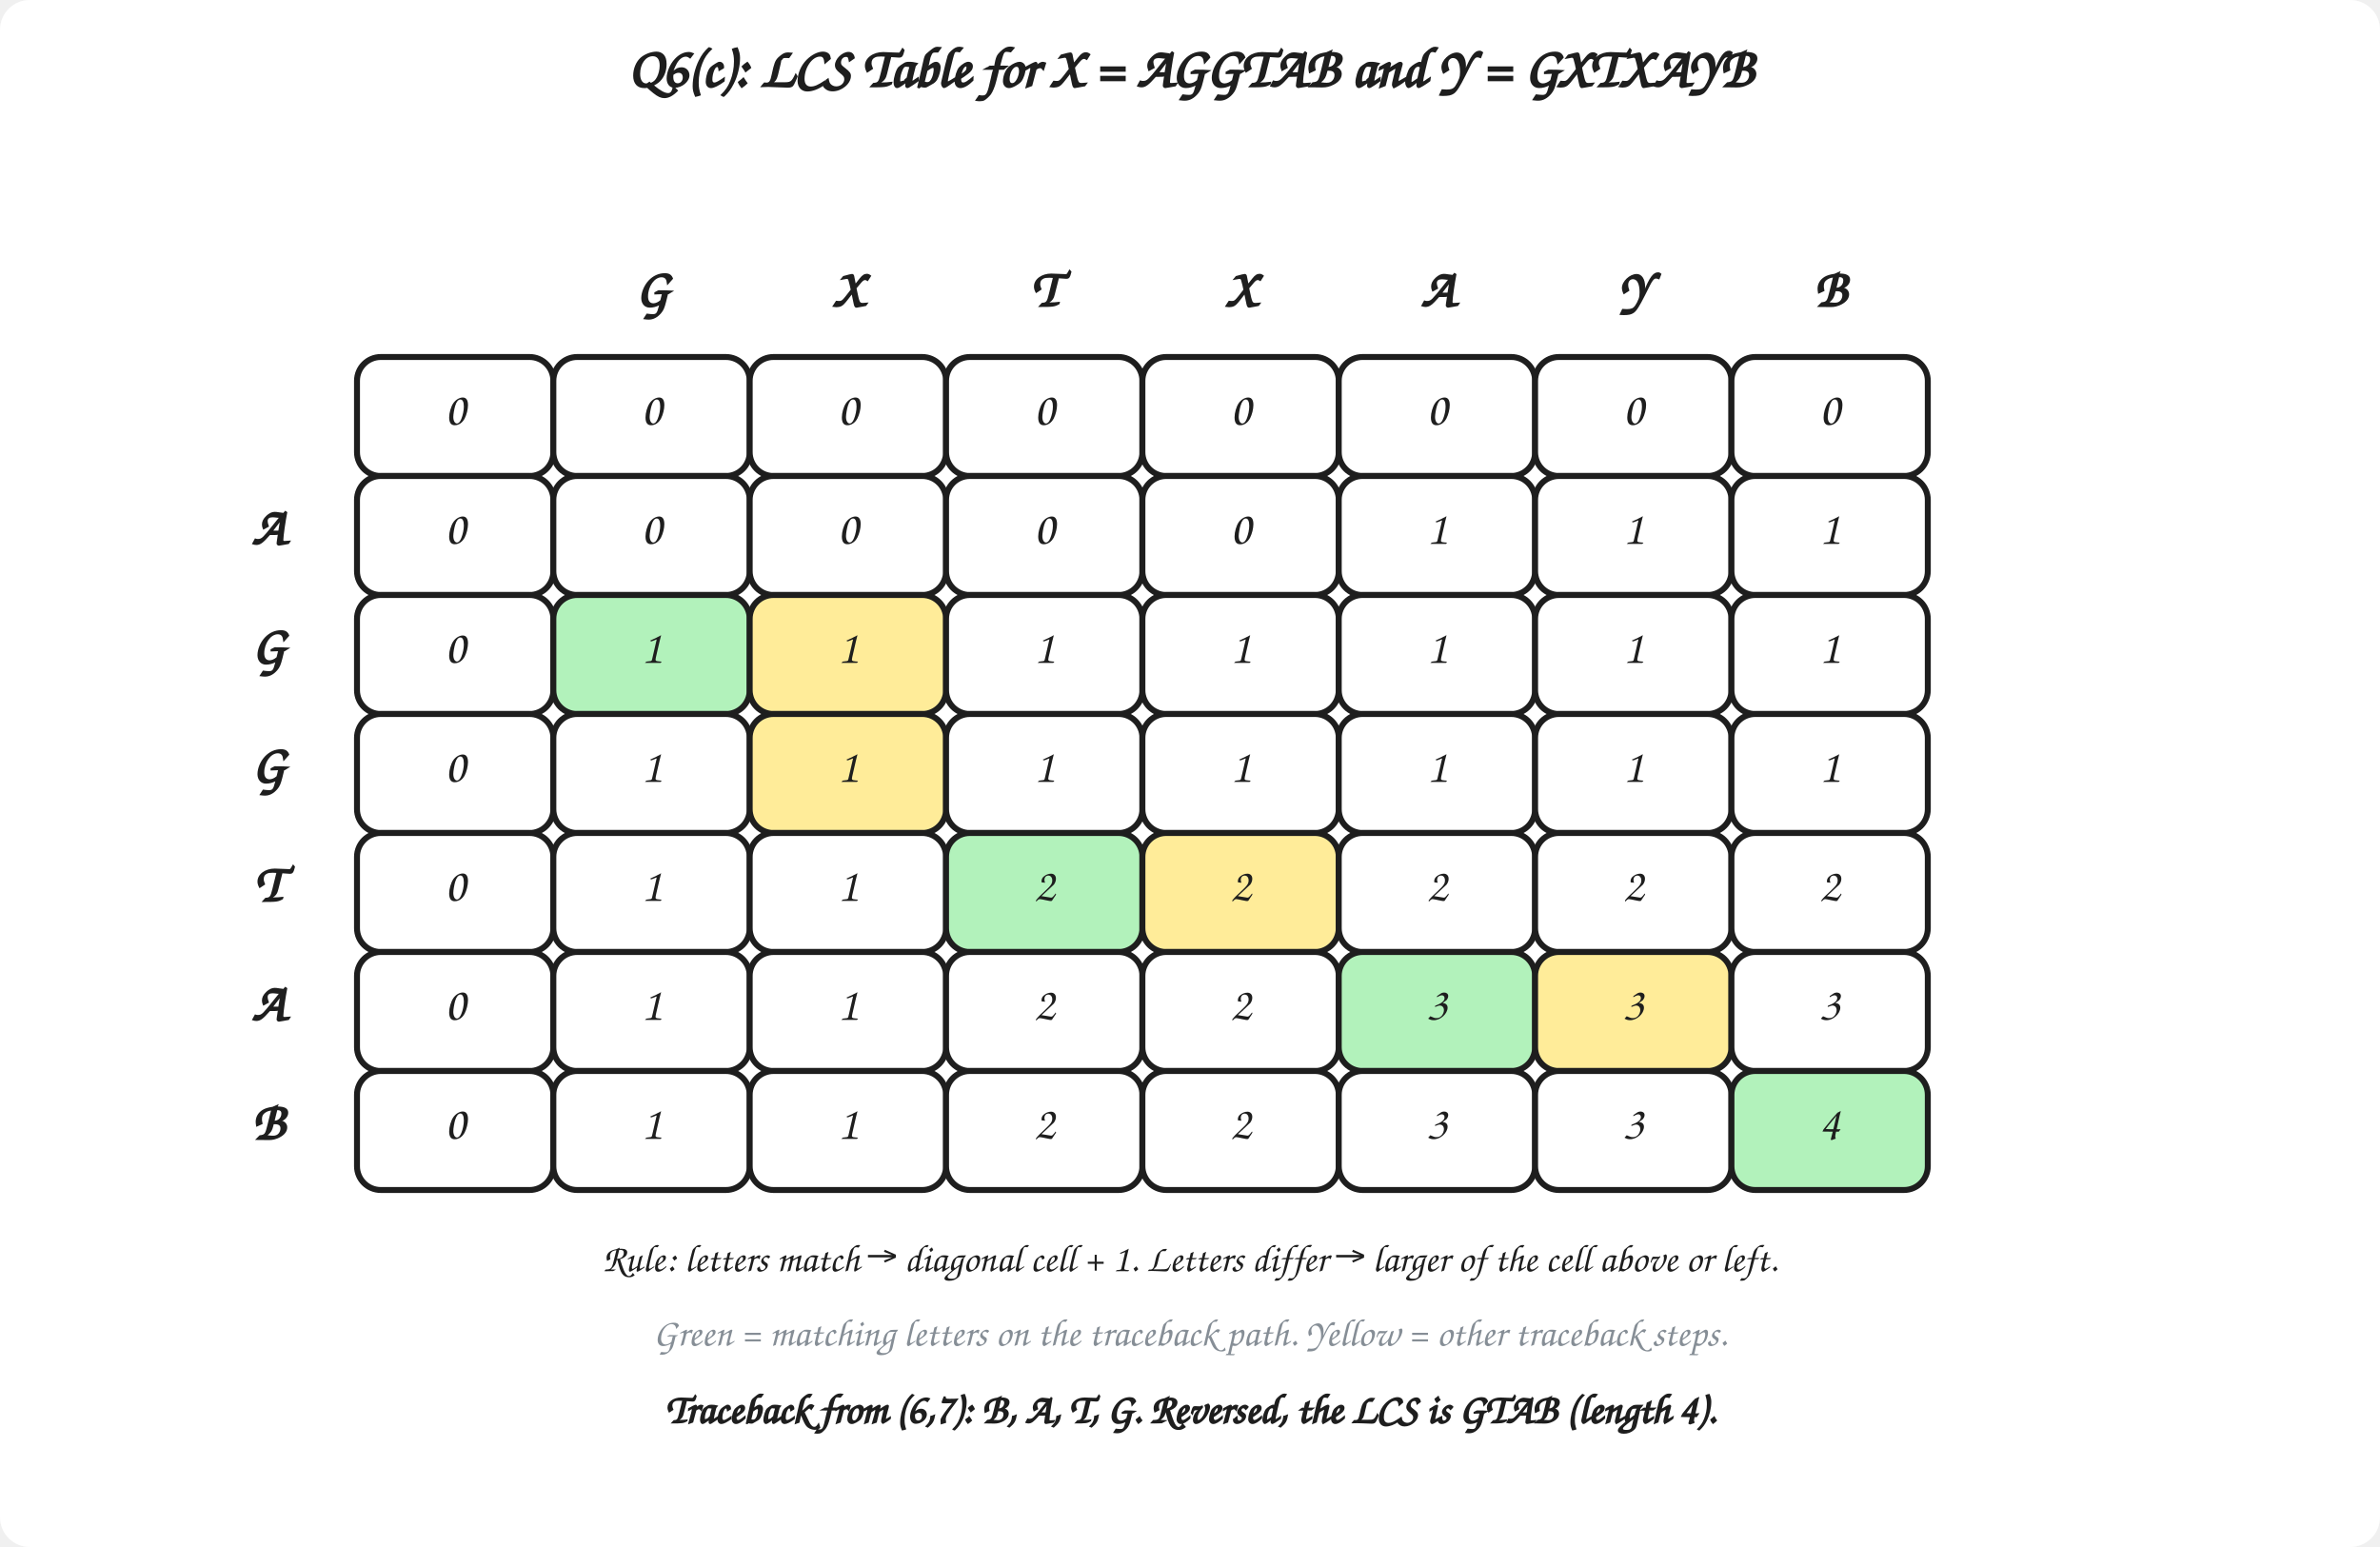
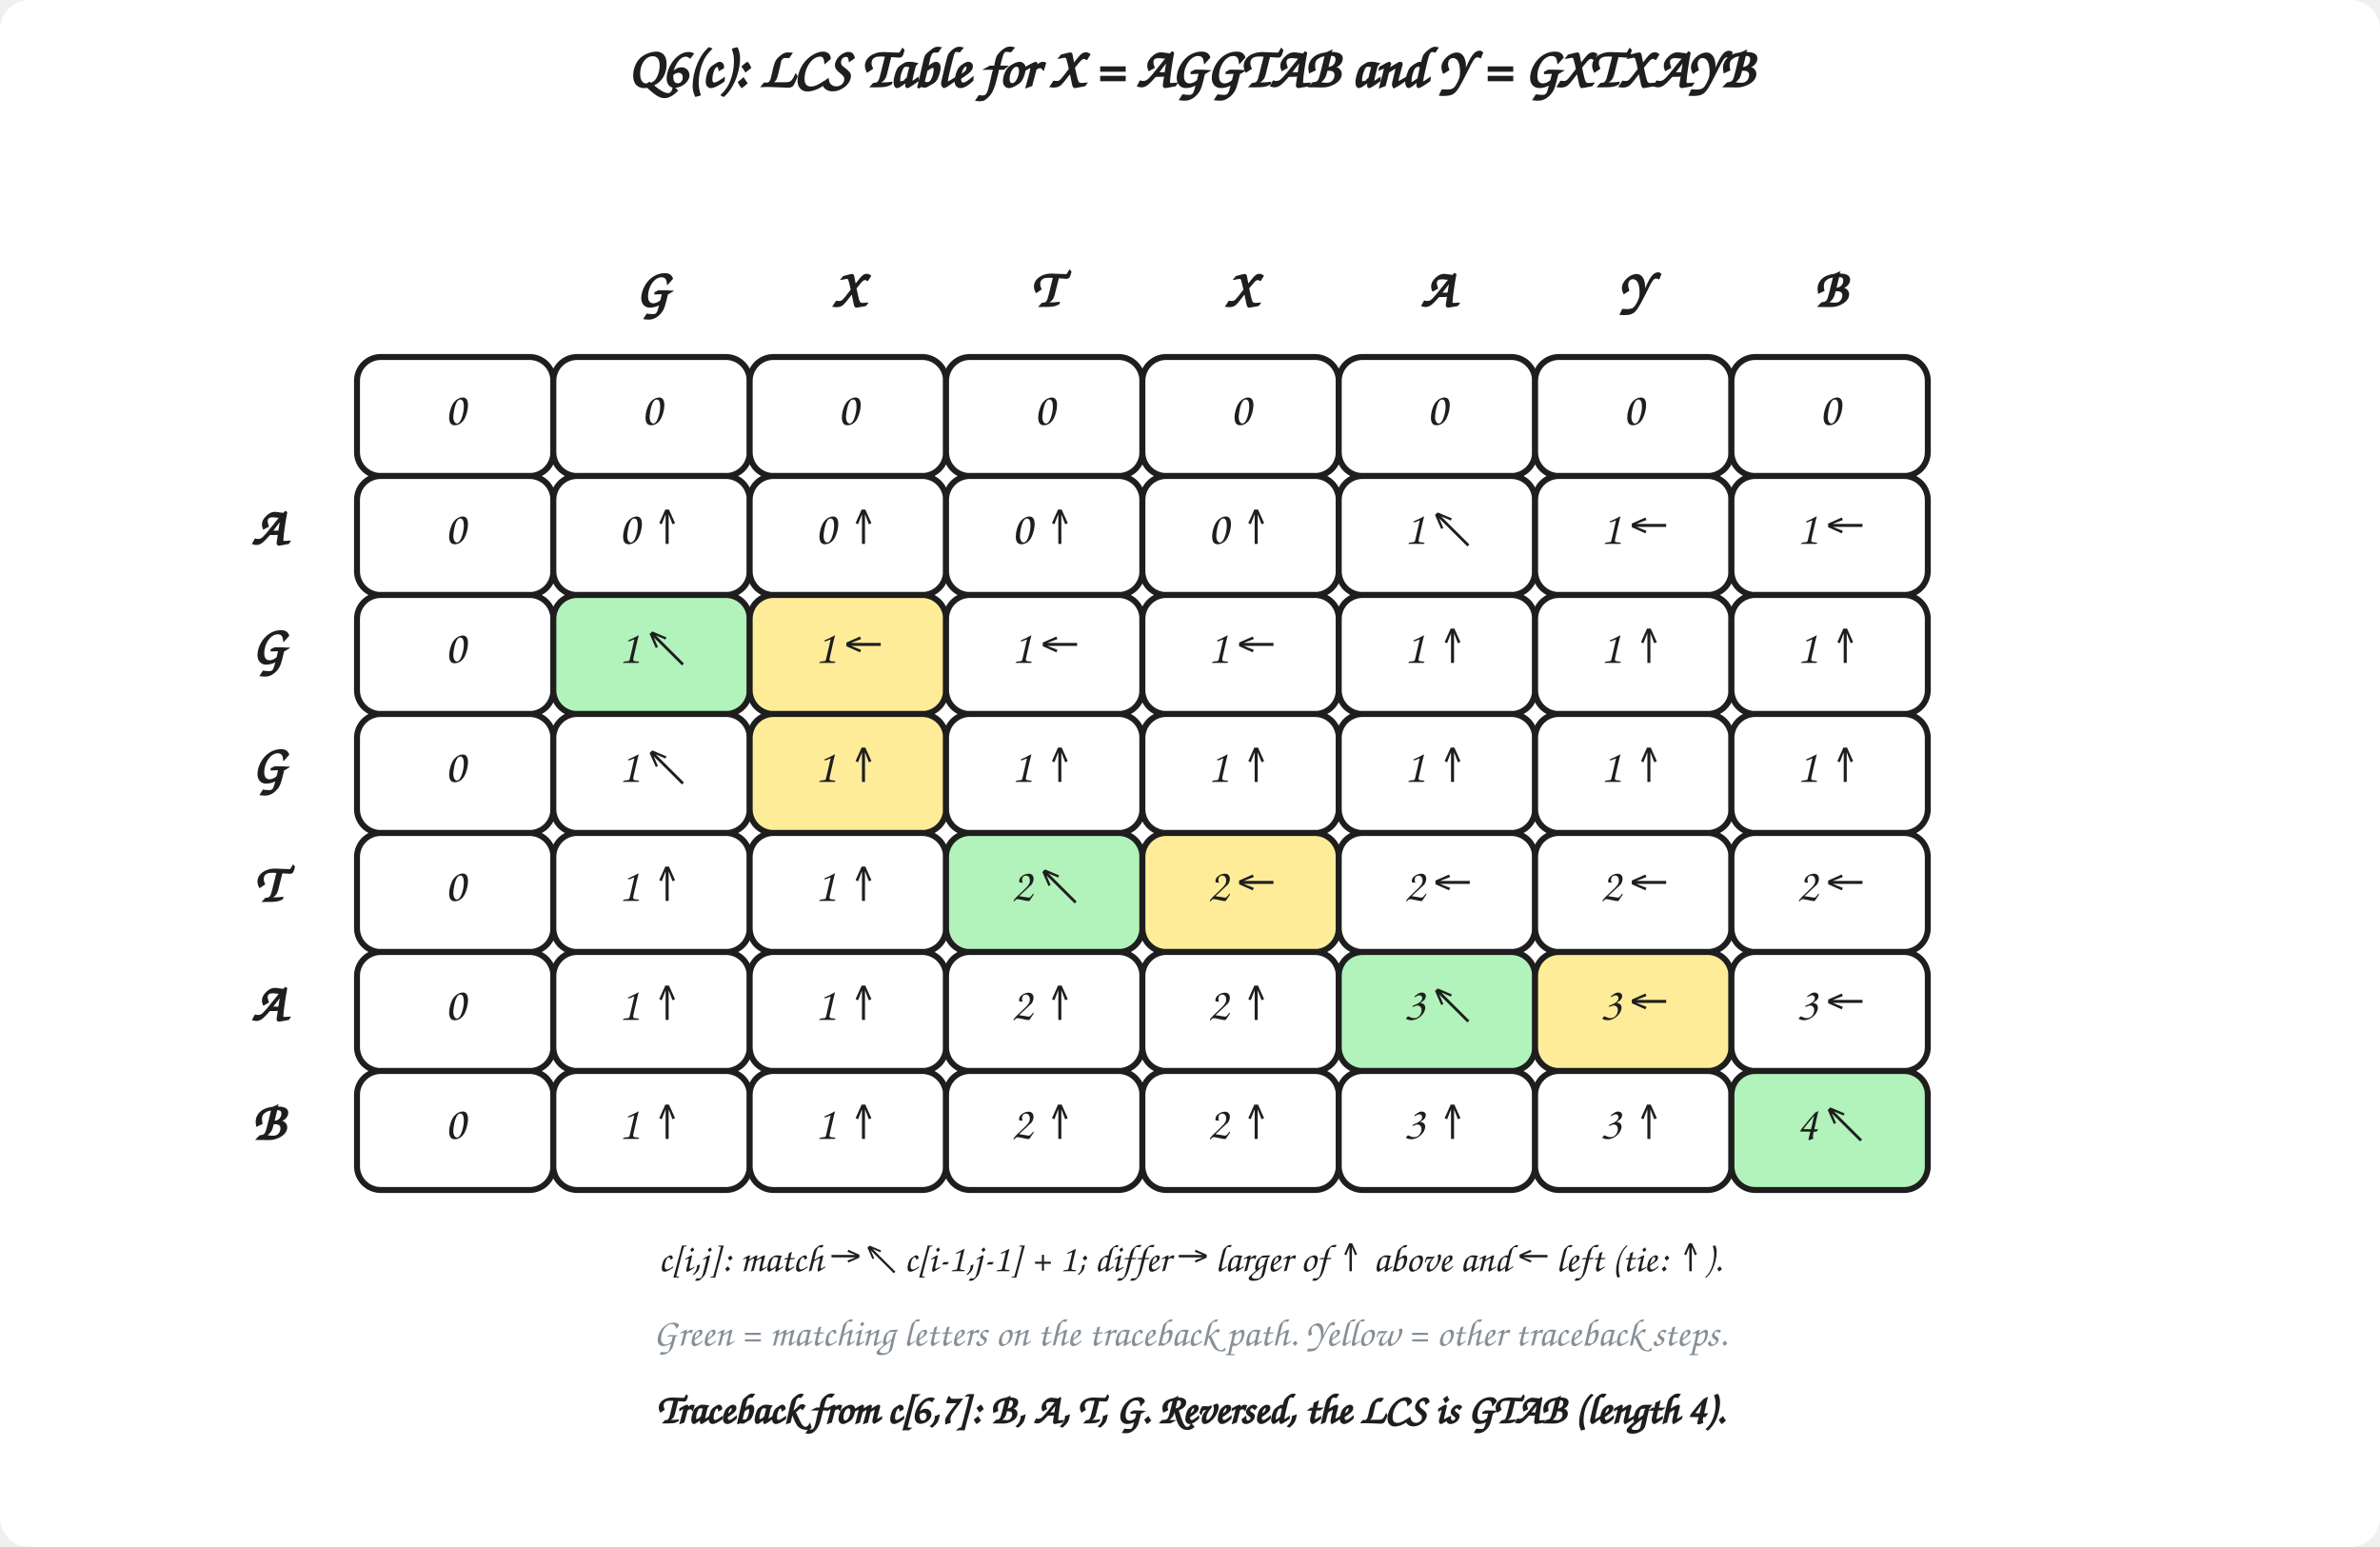
<svg xmlns="http://www.w3.org/2000/svg" width="800" height="520" viewBox="0 0 800 520" role="img" aria-label="Q6(c): LCS dynamic programming table">
  <defs>
    <marker id="arrow" markerWidth="10" markerHeight="10" refX="8" refY="5" orient="auto">
      <path d="M0,0 L10,5 L0,10 z" fill="#1e1e1e" />
    </marker>
  </defs>
  <rect width="800" height="520" fill="#ffffff" rx="10" />
  <g font-family="&quot;Segoe Print&quot;, &quot;Bradley Hand&quot;, Chilanka, &quot;Comic Sans MS&quot;, &quot;Comic Neue&quot;, cursive" dominant-baseline="central">
    <text x="400" y="26.0" text-anchor="middle" font-size="19" fill="#1e1e1e" font-weight="bold">Q6(c): LCS Table for X = AGGTAB and Y = GXTXAYB</text>
    <text x="219" y="100.0" text-anchor="middle" font-size="18" fill="#1e1e1e" font-weight="bold">G</text>
    <text x="285" y="100.0" text-anchor="middle" font-size="18" fill="#1e1e1e" font-weight="bold">X</text>
    <text x="351" y="100.0" text-anchor="middle" font-size="18" fill="#1e1e1e" font-weight="bold">T</text>
    <text x="417" y="100.0" text-anchor="middle" font-size="18" fill="#1e1e1e" font-weight="bold">X</text>
    <text x="483" y="100.0" text-anchor="middle" font-size="18" fill="#1e1e1e" font-weight="bold">A</text>
    <text x="549" y="100.0" text-anchor="middle" font-size="18" fill="#1e1e1e" font-weight="bold">Y</text>
    <text x="615" y="100.0" text-anchor="middle" font-size="18" fill="#1e1e1e" font-weight="bold">B</text>
    <rect x="120" y="120" width="66" height="40" rx="8" fill="#ffffff" stroke="#1e1e1e" stroke-width="2" />
    <text x="153" y="140.0" text-anchor="middle" font-size="16" fill="#1e1e1e">0</text>
    <rect x="186" y="120" width="66" height="40" rx="8" fill="#ffffff" stroke="#1e1e1e" stroke-width="2" />
    <text x="219" y="140.0" text-anchor="middle" font-size="16" fill="#1e1e1e">0</text>
    <rect x="252" y="120" width="66" height="40" rx="8" fill="#ffffff" stroke="#1e1e1e" stroke-width="2" />
    <text x="285" y="140.0" text-anchor="middle" font-size="16" fill="#1e1e1e">0</text>
    <rect x="318" y="120" width="66" height="40" rx="8" fill="#ffffff" stroke="#1e1e1e" stroke-width="2" />
    <text x="351" y="140.0" text-anchor="middle" font-size="16" fill="#1e1e1e">0</text>
    <rect x="384" y="120" width="66" height="40" rx="8" fill="#ffffff" stroke="#1e1e1e" stroke-width="2" />
    <text x="417" y="140.0" text-anchor="middle" font-size="16" fill="#1e1e1e">0</text>
    <rect x="450" y="120" width="66" height="40" rx="8" fill="#ffffff" stroke="#1e1e1e" stroke-width="2" />
    <text x="483" y="140.0" text-anchor="middle" font-size="16" fill="#1e1e1e">0</text>
    <rect x="516" y="120" width="66" height="40" rx="8" fill="#ffffff" stroke="#1e1e1e" stroke-width="2" />
    <text x="549" y="140.0" text-anchor="middle" font-size="16" fill="#1e1e1e">0</text>
    <rect x="582" y="120" width="66" height="40" rx="8" fill="#ffffff" stroke="#1e1e1e" stroke-width="2" />
    <text x="615" y="140.0" text-anchor="middle" font-size="16" fill="#1e1e1e">0</text>
    <text x="90" y="180.0" text-anchor="middle" font-size="18" fill="#1e1e1e" font-weight="bold">A</text>
    <rect x="120" y="160" width="66" height="40" rx="8" fill="#ffffff" stroke="#1e1e1e" stroke-width="2" />
    <text x="153" y="180.0" text-anchor="middle" font-size="16" fill="#1e1e1e">0</text>
    <rect x="186" y="160" width="66" height="40" rx="8" fill="#ffffff" stroke="#1e1e1e" stroke-width="2" />
-     <text x="219" y="180.0" text-anchor="middle" font-size="16" fill="#1e1e1e">0</text>
+     <text x="219" y="180.0" text-anchor="middle" font-size="16" fill="#1e1e1e">0 ↑</text>
    <rect x="252" y="160" width="66" height="40" rx="8" fill="#ffffff" stroke="#1e1e1e" stroke-width="2" />
-     <text x="285" y="180.0" text-anchor="middle" font-size="16" fill="#1e1e1e">0</text>
+     <text x="285" y="180.0" text-anchor="middle" font-size="16" fill="#1e1e1e">0 ↑</text>
    <rect x="318" y="160" width="66" height="40" rx="8" fill="#ffffff" stroke="#1e1e1e" stroke-width="2" />
-     <text x="351" y="180.0" text-anchor="middle" font-size="16" fill="#1e1e1e">0</text>
+     <text x="351" y="180.0" text-anchor="middle" font-size="16" fill="#1e1e1e">0 ↑</text>
    <rect x="384" y="160" width="66" height="40" rx="8" fill="#ffffff" stroke="#1e1e1e" stroke-width="2" />
-     <text x="417" y="180.0" text-anchor="middle" font-size="16" fill="#1e1e1e">0</text>
+     <text x="417" y="180.0" text-anchor="middle" font-size="16" fill="#1e1e1e">0 ↑</text>
    <rect x="450" y="160" width="66" height="40" rx="8" fill="#ffffff" stroke="#1e1e1e" stroke-width="2" />
-     <text x="483" y="180.0" text-anchor="middle" font-size="16" fill="#1e1e1e">1</text>
+     <text x="483" y="180.0" text-anchor="middle" font-size="16" fill="#1e1e1e">1 ↖</text>
    <rect x="516" y="160" width="66" height="40" rx="8" fill="#ffffff" stroke="#1e1e1e" stroke-width="2" />
-     <text x="549" y="180.0" text-anchor="middle" font-size="16" fill="#1e1e1e">1</text>
+     <text x="549" y="180.0" text-anchor="middle" font-size="16" fill="#1e1e1e">1 ←</text>
    <rect x="582" y="160" width="66" height="40" rx="8" fill="#ffffff" stroke="#1e1e1e" stroke-width="2" />
-     <text x="615" y="180.0" text-anchor="middle" font-size="16" fill="#1e1e1e">1</text>
+     <text x="615" y="180.0" text-anchor="middle" font-size="16" fill="#1e1e1e">1 ←</text>
    <text x="90" y="220.0" text-anchor="middle" font-size="18" fill="#1e1e1e" font-weight="bold">G</text>
    <rect x="120" y="200" width="66" height="40" rx="8" fill="#ffffff" stroke="#1e1e1e" stroke-width="2" />
    <text x="153" y="220.0" text-anchor="middle" font-size="16" fill="#1e1e1e">0</text>
    <rect x="186" y="200" width="66" height="40" rx="8" fill="#b2f2bb" stroke="#1e1e1e" stroke-width="2" />
-     <text x="219" y="220.0" text-anchor="middle" font-size="16" fill="#1e1e1e">1</text>
+     <text x="219" y="220.0" text-anchor="middle" font-size="16" fill="#1e1e1e">1 ↖</text>
    <rect x="252" y="200" width="66" height="40" rx="8" fill="#ffec99" stroke="#1e1e1e" stroke-width="2" />
-     <text x="285" y="220.0" text-anchor="middle" font-size="16" fill="#1e1e1e">1</text>
+     <text x="285" y="220.0" text-anchor="middle" font-size="16" fill="#1e1e1e">1 ←</text>
    <rect x="318" y="200" width="66" height="40" rx="8" fill="#ffffff" stroke="#1e1e1e" stroke-width="2" />
-     <text x="351" y="220.0" text-anchor="middle" font-size="16" fill="#1e1e1e">1</text>
+     <text x="351" y="220.0" text-anchor="middle" font-size="16" fill="#1e1e1e">1 ←</text>
    <rect x="384" y="200" width="66" height="40" rx="8" fill="#ffffff" stroke="#1e1e1e" stroke-width="2" />
-     <text x="417" y="220.0" text-anchor="middle" font-size="16" fill="#1e1e1e">1</text>
+     <text x="417" y="220.0" text-anchor="middle" font-size="16" fill="#1e1e1e">1 ←</text>
    <rect x="450" y="200" width="66" height="40" rx="8" fill="#ffffff" stroke="#1e1e1e" stroke-width="2" />
-     <text x="483" y="220.0" text-anchor="middle" font-size="16" fill="#1e1e1e">1</text>
+     <text x="483" y="220.0" text-anchor="middle" font-size="16" fill="#1e1e1e">1 ↑</text>
    <rect x="516" y="200" width="66" height="40" rx="8" fill="#ffffff" stroke="#1e1e1e" stroke-width="2" />
-     <text x="549" y="220.0" text-anchor="middle" font-size="16" fill="#1e1e1e">1</text>
+     <text x="549" y="220.0" text-anchor="middle" font-size="16" fill="#1e1e1e">1 ↑</text>
    <rect x="582" y="200" width="66" height="40" rx="8" fill="#ffffff" stroke="#1e1e1e" stroke-width="2" />
-     <text x="615" y="220.0" text-anchor="middle" font-size="16" fill="#1e1e1e">1</text>
+     <text x="615" y="220.0" text-anchor="middle" font-size="16" fill="#1e1e1e">1 ↑</text>
    <text x="90" y="260.0" text-anchor="middle" font-size="18" fill="#1e1e1e" font-weight="bold">G</text>
    <rect x="120" y="240" width="66" height="40" rx="8" fill="#ffffff" stroke="#1e1e1e" stroke-width="2" />
    <text x="153" y="260.0" text-anchor="middle" font-size="16" fill="#1e1e1e">0</text>
    <rect x="186" y="240" width="66" height="40" rx="8" fill="#ffffff" stroke="#1e1e1e" stroke-width="2" />
-     <text x="219" y="260.0" text-anchor="middle" font-size="16" fill="#1e1e1e">1</text>
+     <text x="219" y="260.0" text-anchor="middle" font-size="16" fill="#1e1e1e">1 ↖</text>
    <rect x="252" y="240" width="66" height="40" rx="8" fill="#ffec99" stroke="#1e1e1e" stroke-width="2" />
-     <text x="285" y="260.0" text-anchor="middle" font-size="16" fill="#1e1e1e">1</text>
+     <text x="285" y="260.0" text-anchor="middle" font-size="16" fill="#1e1e1e">1 ↑</text>
    <rect x="318" y="240" width="66" height="40" rx="8" fill="#ffffff" stroke="#1e1e1e" stroke-width="2" />
-     <text x="351" y="260.0" text-anchor="middle" font-size="16" fill="#1e1e1e">1</text>
+     <text x="351" y="260.0" text-anchor="middle" font-size="16" fill="#1e1e1e">1 ↑</text>
    <rect x="384" y="240" width="66" height="40" rx="8" fill="#ffffff" stroke="#1e1e1e" stroke-width="2" />
-     <text x="417" y="260.0" text-anchor="middle" font-size="16" fill="#1e1e1e">1</text>
+     <text x="417" y="260.0" text-anchor="middle" font-size="16" fill="#1e1e1e">1 ↑</text>
    <rect x="450" y="240" width="66" height="40" rx="8" fill="#ffffff" stroke="#1e1e1e" stroke-width="2" />
-     <text x="483" y="260.0" text-anchor="middle" font-size="16" fill="#1e1e1e">1</text>
+     <text x="483" y="260.0" text-anchor="middle" font-size="16" fill="#1e1e1e">1 ↑</text>
    <rect x="516" y="240" width="66" height="40" rx="8" fill="#ffffff" stroke="#1e1e1e" stroke-width="2" />
-     <text x="549" y="260.0" text-anchor="middle" font-size="16" fill="#1e1e1e">1</text>
+     <text x="549" y="260.0" text-anchor="middle" font-size="16" fill="#1e1e1e">1 ↑</text>
    <rect x="582" y="240" width="66" height="40" rx="8" fill="#ffffff" stroke="#1e1e1e" stroke-width="2" />
-     <text x="615" y="260.0" text-anchor="middle" font-size="16" fill="#1e1e1e">1</text>
+     <text x="615" y="260.0" text-anchor="middle" font-size="16" fill="#1e1e1e">1 ↑</text>
    <text x="90" y="300.0" text-anchor="middle" font-size="18" fill="#1e1e1e" font-weight="bold">T</text>
    <rect x="120" y="280" width="66" height="40" rx="8" fill="#ffffff" stroke="#1e1e1e" stroke-width="2" />
    <text x="153" y="300.0" text-anchor="middle" font-size="16" fill="#1e1e1e">0</text>
    <rect x="186" y="280" width="66" height="40" rx="8" fill="#ffffff" stroke="#1e1e1e" stroke-width="2" />
-     <text x="219" y="300.0" text-anchor="middle" font-size="16" fill="#1e1e1e">1</text>
+     <text x="219" y="300.0" text-anchor="middle" font-size="16" fill="#1e1e1e">1 ↑</text>
    <rect x="252" y="280" width="66" height="40" rx="8" fill="#ffffff" stroke="#1e1e1e" stroke-width="2" />
-     <text x="285" y="300.0" text-anchor="middle" font-size="16" fill="#1e1e1e">1</text>
+     <text x="285" y="300.0" text-anchor="middle" font-size="16" fill="#1e1e1e">1 ↑</text>
    <rect x="318" y="280" width="66" height="40" rx="8" fill="#b2f2bb" stroke="#1e1e1e" stroke-width="2" />
-     <text x="351" y="300.0" text-anchor="middle" font-size="16" fill="#1e1e1e">2</text>
+     <text x="351" y="300.0" text-anchor="middle" font-size="16" fill="#1e1e1e">2 ↖</text>
    <rect x="384" y="280" width="66" height="40" rx="8" fill="#ffec99" stroke="#1e1e1e" stroke-width="2" />
-     <text x="417" y="300.0" text-anchor="middle" font-size="16" fill="#1e1e1e">2</text>
+     <text x="417" y="300.0" text-anchor="middle" font-size="16" fill="#1e1e1e">2 ←</text>
    <rect x="450" y="280" width="66" height="40" rx="8" fill="#ffffff" stroke="#1e1e1e" stroke-width="2" />
-     <text x="483" y="300.0" text-anchor="middle" font-size="16" fill="#1e1e1e">2</text>
+     <text x="483" y="300.0" text-anchor="middle" font-size="16" fill="#1e1e1e">2 ←</text>
    <rect x="516" y="280" width="66" height="40" rx="8" fill="#ffffff" stroke="#1e1e1e" stroke-width="2" />
-     <text x="549" y="300.0" text-anchor="middle" font-size="16" fill="#1e1e1e">2</text>
+     <text x="549" y="300.0" text-anchor="middle" font-size="16" fill="#1e1e1e">2 ←</text>
    <rect x="582" y="280" width="66" height="40" rx="8" fill="#ffffff" stroke="#1e1e1e" stroke-width="2" />
-     <text x="615" y="300.0" text-anchor="middle" font-size="16" fill="#1e1e1e">2</text>
+     <text x="615" y="300.0" text-anchor="middle" font-size="16" fill="#1e1e1e">2 ←</text>
    <text x="90" y="340.0" text-anchor="middle" font-size="18" fill="#1e1e1e" font-weight="bold">A</text>
    <rect x="120" y="320" width="66" height="40" rx="8" fill="#ffffff" stroke="#1e1e1e" stroke-width="2" />
    <text x="153" y="340.0" text-anchor="middle" font-size="16" fill="#1e1e1e">0</text>
    <rect x="186" y="320" width="66" height="40" rx="8" fill="#ffffff" stroke="#1e1e1e" stroke-width="2" />
-     <text x="219" y="340.0" text-anchor="middle" font-size="16" fill="#1e1e1e">1</text>
+     <text x="219" y="340.0" text-anchor="middle" font-size="16" fill="#1e1e1e">1 ↑</text>
    <rect x="252" y="320" width="66" height="40" rx="8" fill="#ffffff" stroke="#1e1e1e" stroke-width="2" />
-     <text x="285" y="340.0" text-anchor="middle" font-size="16" fill="#1e1e1e">1</text>
+     <text x="285" y="340.0" text-anchor="middle" font-size="16" fill="#1e1e1e">1 ↑</text>
    <rect x="318" y="320" width="66" height="40" rx="8" fill="#ffffff" stroke="#1e1e1e" stroke-width="2" />
-     <text x="351" y="340.0" text-anchor="middle" font-size="16" fill="#1e1e1e">2</text>
+     <text x="351" y="340.0" text-anchor="middle" font-size="16" fill="#1e1e1e">2 ↑</text>
    <rect x="384" y="320" width="66" height="40" rx="8" fill="#ffffff" stroke="#1e1e1e" stroke-width="2" />
-     <text x="417" y="340.0" text-anchor="middle" font-size="16" fill="#1e1e1e">2</text>
+     <text x="417" y="340.0" text-anchor="middle" font-size="16" fill="#1e1e1e">2 ↑</text>
    <rect x="450" y="320" width="66" height="40" rx="8" fill="#b2f2bb" stroke="#1e1e1e" stroke-width="2" />
-     <text x="483" y="340.0" text-anchor="middle" font-size="16" fill="#1e1e1e">3</text>
+     <text x="483" y="340.0" text-anchor="middle" font-size="16" fill="#1e1e1e">3 ↖</text>
    <rect x="516" y="320" width="66" height="40" rx="8" fill="#ffec99" stroke="#1e1e1e" stroke-width="2" />
-     <text x="549" y="340.0" text-anchor="middle" font-size="16" fill="#1e1e1e">3</text>
+     <text x="549" y="340.0" text-anchor="middle" font-size="16" fill="#1e1e1e">3 ←</text>
    <rect x="582" y="320" width="66" height="40" rx="8" fill="#ffffff" stroke="#1e1e1e" stroke-width="2" />
-     <text x="615" y="340.0" text-anchor="middle" font-size="16" fill="#1e1e1e">3</text>
+     <text x="615" y="340.0" text-anchor="middle" font-size="16" fill="#1e1e1e">3 ←</text>
    <text x="90" y="380.0" text-anchor="middle" font-size="18" fill="#1e1e1e" font-weight="bold">B</text>
    <rect x="120" y="360" width="66" height="40" rx="8" fill="#ffffff" stroke="#1e1e1e" stroke-width="2" />
    <text x="153" y="380.0" text-anchor="middle" font-size="16" fill="#1e1e1e">0</text>
    <rect x="186" y="360" width="66" height="40" rx="8" fill="#ffffff" stroke="#1e1e1e" stroke-width="2" />
-     <text x="219" y="380.0" text-anchor="middle" font-size="16" fill="#1e1e1e">1</text>
+     <text x="219" y="380.0" text-anchor="middle" font-size="16" fill="#1e1e1e">1 ↑</text>
    <rect x="252" y="360" width="66" height="40" rx="8" fill="#ffffff" stroke="#1e1e1e" stroke-width="2" />
-     <text x="285" y="380.0" text-anchor="middle" font-size="16" fill="#1e1e1e">1</text>
+     <text x="285" y="380.0" text-anchor="middle" font-size="16" fill="#1e1e1e">1 ↑</text>
    <rect x="318" y="360" width="66" height="40" rx="8" fill="#ffffff" stroke="#1e1e1e" stroke-width="2" />
-     <text x="351" y="380.0" text-anchor="middle" font-size="16" fill="#1e1e1e">2</text>
+     <text x="351" y="380.0" text-anchor="middle" font-size="16" fill="#1e1e1e">2 ↑</text>
    <rect x="384" y="360" width="66" height="40" rx="8" fill="#ffffff" stroke="#1e1e1e" stroke-width="2" />
-     <text x="417" y="380.0" text-anchor="middle" font-size="16" fill="#1e1e1e">2</text>
+     <text x="417" y="380.0" text-anchor="middle" font-size="16" fill="#1e1e1e">2 ↑</text>
    <rect x="450" y="360" width="66" height="40" rx="8" fill="#ffffff" stroke="#1e1e1e" stroke-width="2" />
-     <text x="483" y="380.0" text-anchor="middle" font-size="16" fill="#1e1e1e">3</text>
+     <text x="483" y="380.0" text-anchor="middle" font-size="16" fill="#1e1e1e">3 ↑</text>
    <rect x="516" y="360" width="66" height="40" rx="8" fill="#ffffff" stroke="#1e1e1e" stroke-width="2" />
-     <text x="549" y="380.0" text-anchor="middle" font-size="16" fill="#1e1e1e">3</text>
+     <text x="549" y="380.0" text-anchor="middle" font-size="16" fill="#1e1e1e">3 ↑</text>
    <rect x="582" y="360" width="66" height="40" rx="8" fill="#b2f2bb" stroke="#1e1e1e" stroke-width="2" />
-     <text x="615" y="380.0" text-anchor="middle" font-size="16" fill="#1e1e1e">4</text>
-     <text x="400" y="425.0" text-anchor="middle" font-size="13" fill="#1e1e1e">Rule: letters match → diagonal cell + 1.   Letters differ → larger of the cell above or left.</text>
+     <text x="615" y="380.0" text-anchor="middle" font-size="16" fill="#1e1e1e">4 ↖</text>
+     <text x="400" y="425.0" text-anchor="middle" font-size="13" fill="#1e1e1e">c[i,j]: match → ↖ c[i-1,j-1] + 1; differ → larger of ↑ above and ← left (tie: ↑).</text>
    <text x="400" y="450.0" text-anchor="middle" font-size="13" fill="#868e96">Green = matching letters on the traceback path. Yellow = other traceback steps.</text>
-     <text x="400" y="476.0" text-anchor="middle" font-size="14" fill="#1e1e1e" font-weight="bold">Traceback from (6,7): B, A, T, G. Reversed, the LCS is GTAB (length 4).</text>
+     <text x="400" y="476.0" text-anchor="middle" font-size="14" fill="#1e1e1e" font-weight="bold">Traceback from c[6,7]: B, A, T, G. Reversed, the LCS is GTAB (length 4).</text>
  </g>
</svg>
